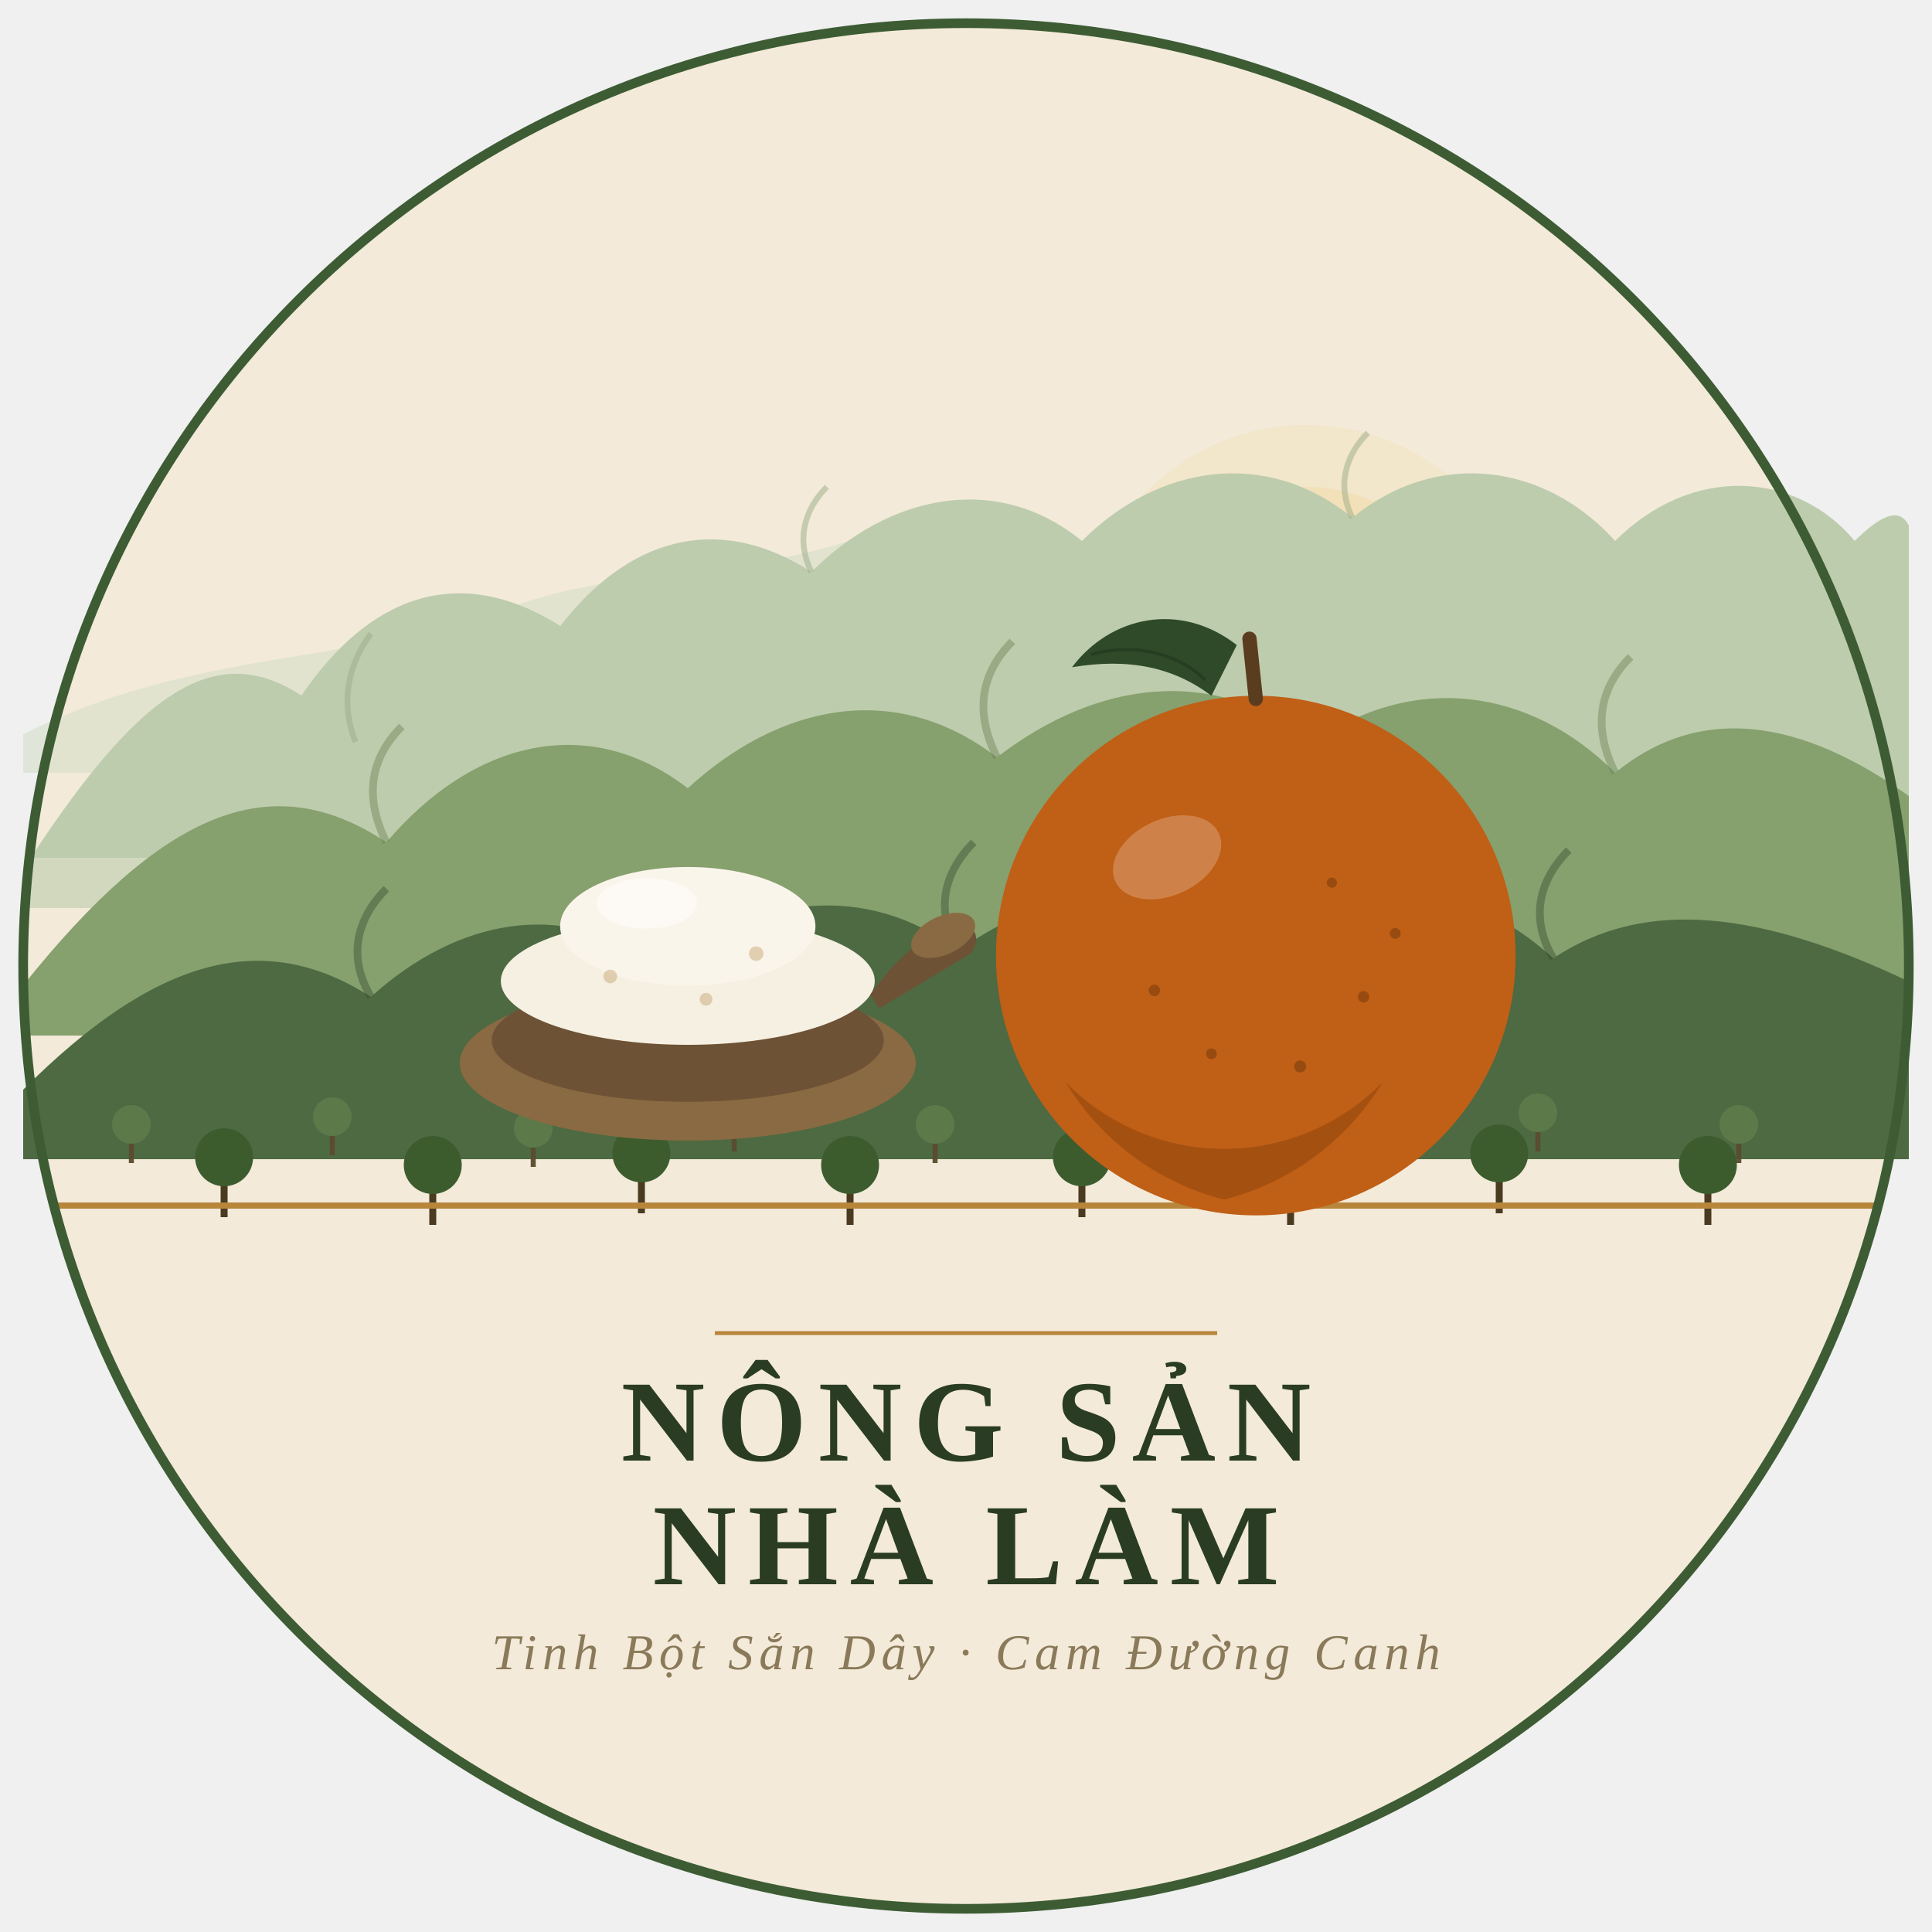
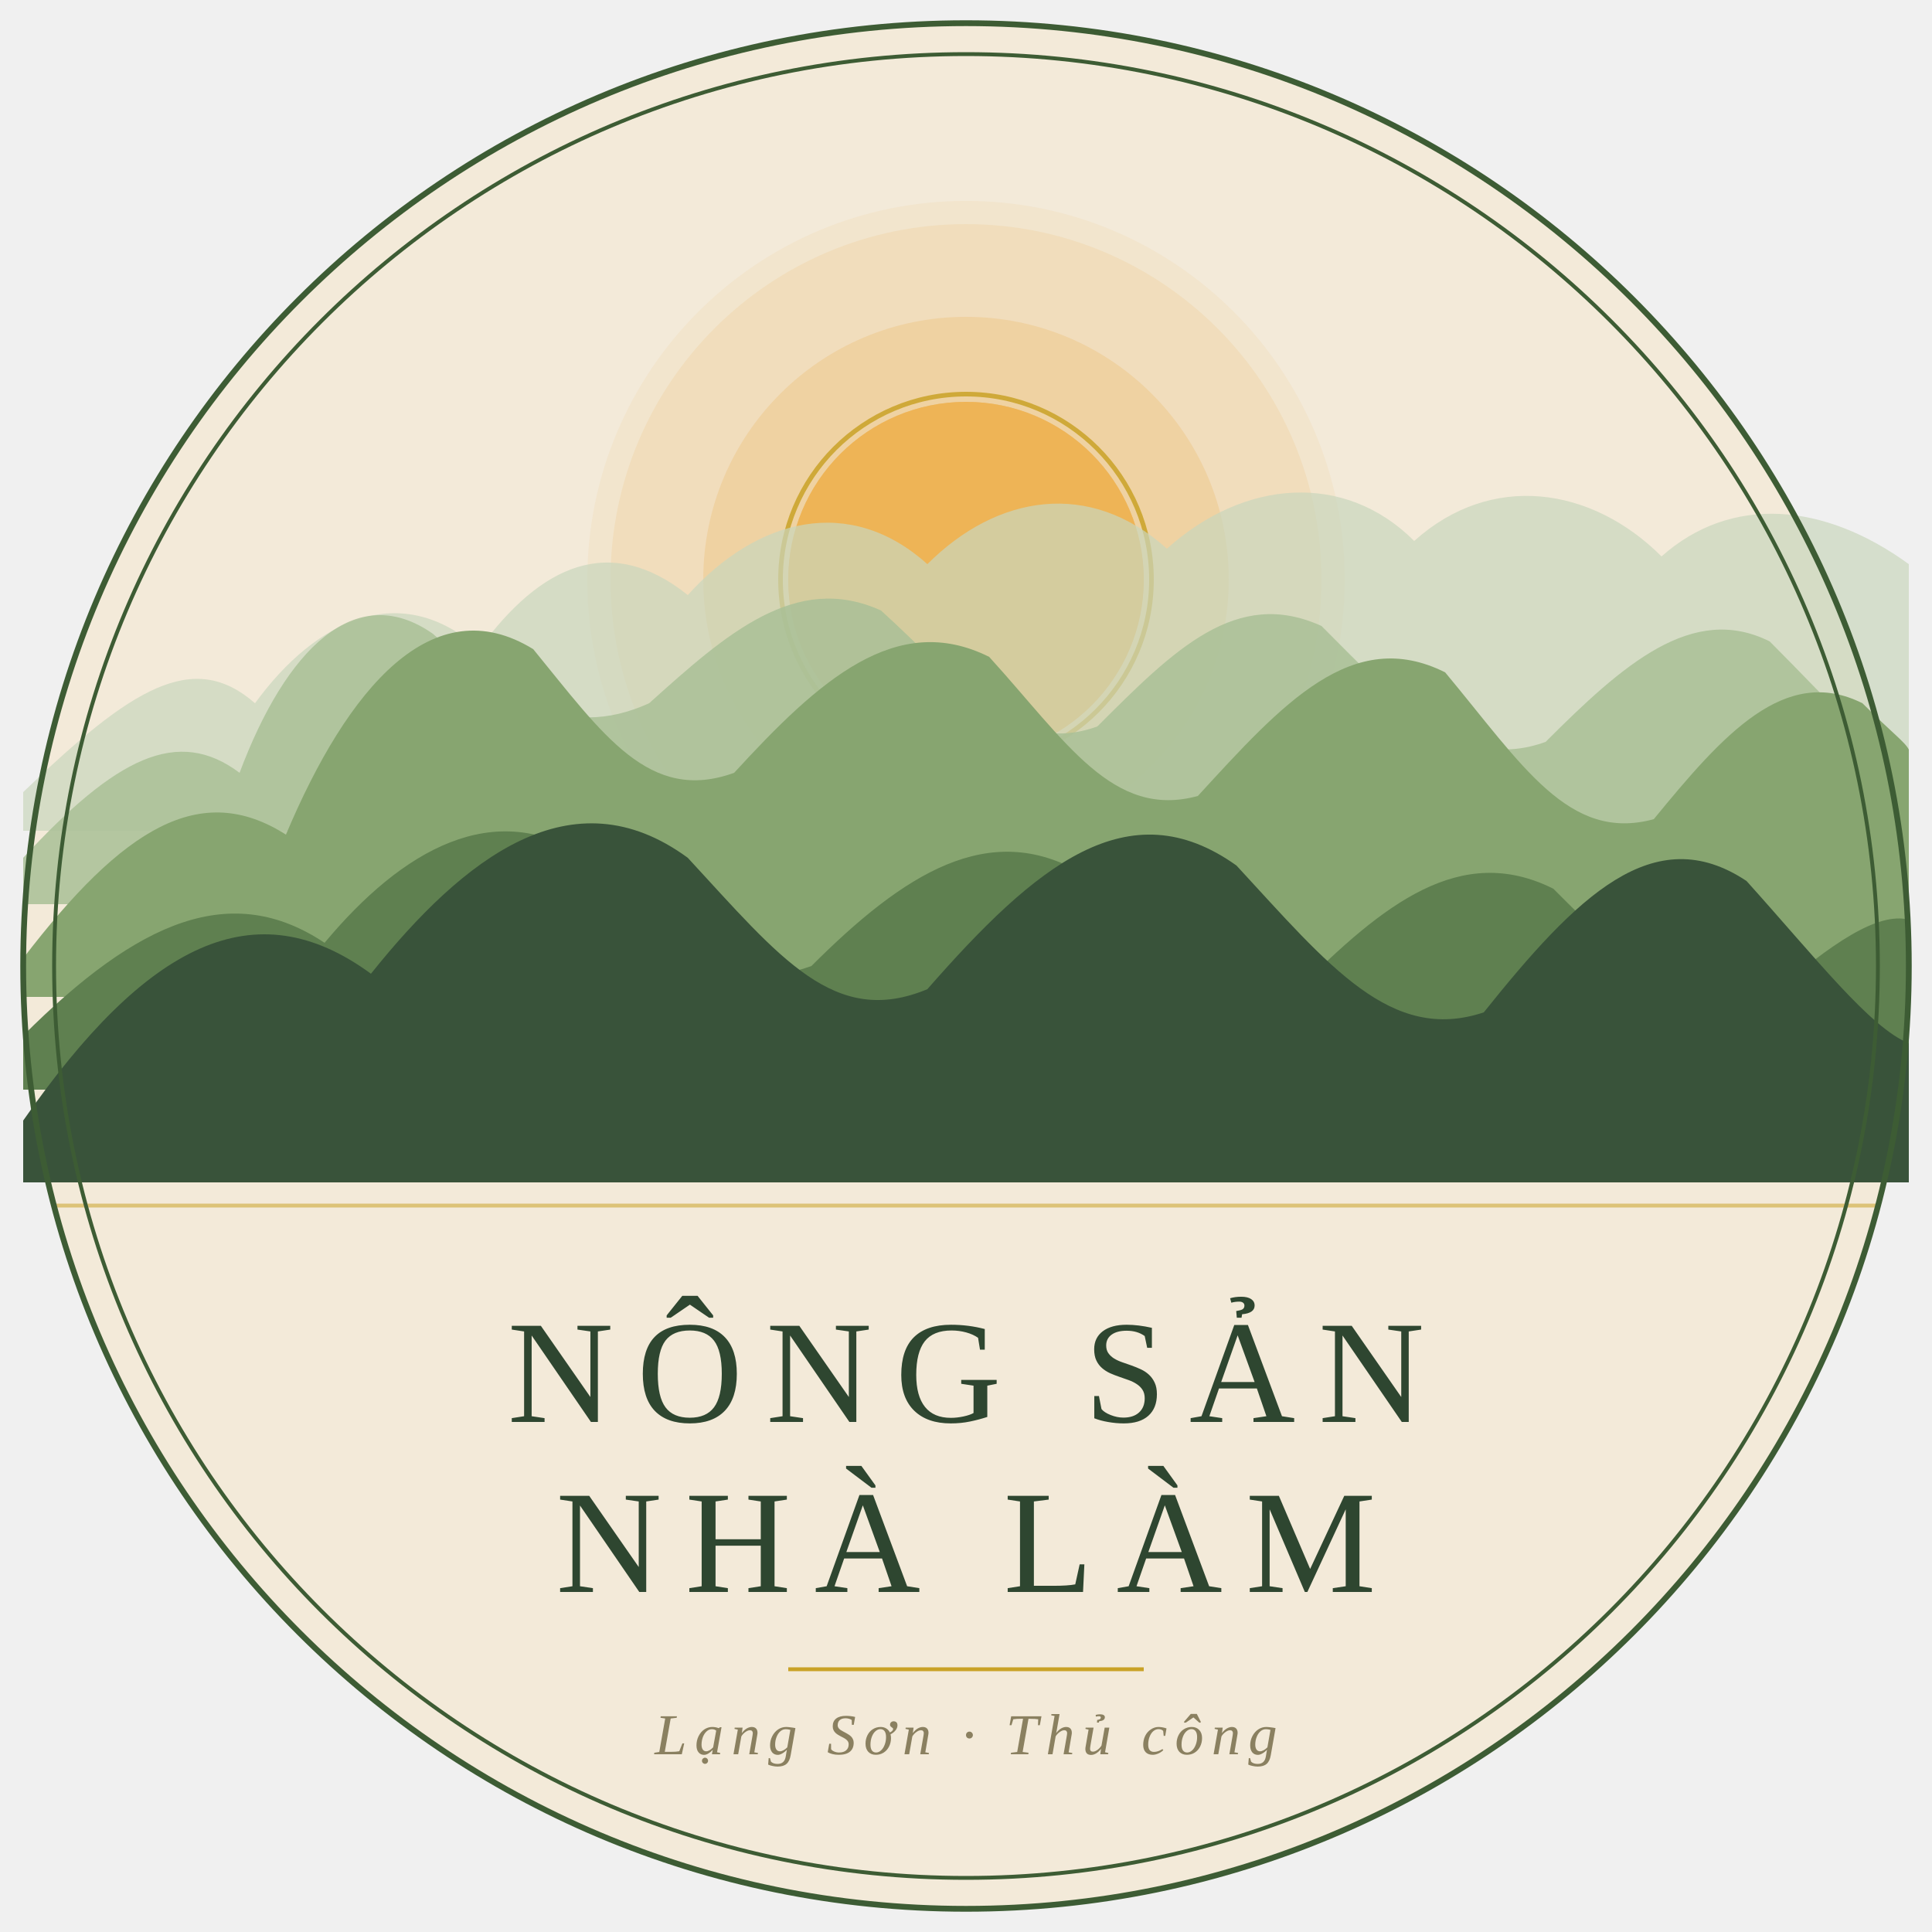
- <svg xmlns="http://www.w3.org/2000/svg" viewBox="0 0 500 500" role="img" aria-label="Nông Sản Nhà Làm — Tinh Bột Sắn Dây và Cam Đường Canh">
+ <svg xmlns="http://www.w3.org/2000/svg" viewBox="0 0 500 500" role="img" aria-label="Nông Sản Nhà Làm — Lạng Sơn, thủ công">
  <defs>
-     <g id="sun">
-       <circle cx="0" cy="0" r="58" fill="#f0d18a" opacity="0.18" />
-       <circle cx="0" cy="0" r="42" fill="#f0d18a" opacity="0.28" />
-       <circle cx="0" cy="0" r="28" fill="#d9a238" />
-       <circle cx="0" cy="0" r="28" fill="#f6dfa0" opacity="0.35" />
-     </g>
-     <g id="orangeFruit">
-       <circle cx="0" cy="15" r="82" fill="#c05f16" />
-       <path d="M40,55 A82,82 0 0 1 -10,92 A82,82 0 0 1 -60,55 A70,70 0 0 0 40,55 Z" fill="#7a3a0a" opacity="0.4" />
-       <ellipse cx="-28" cy="-16" rx="18" ry="12" fill="#fff" opacity="0.22" transform="rotate(-25 -28 -16)" />
-       <g fill="#5a2c08" opacity="0.4">
-         <circle cx="-32" cy="26" r="1.8" />
-         <circle cx="-14" cy="46" r="1.7" />
-         <circle cx="14" cy="50" r="1.9" />
-         <circle cx="34" cy="28" r="1.8" />
-         <circle cx="24" cy="-8" r="1.6" />
-         <circle cx="44" cy="8" r="1.7" />
-       </g>
-       <path d="M0,-66 L-2,-85" stroke="#5a3d1e" stroke-width="4.5" stroke-linecap="round" />
-       <path d="M-6,-83 C-24,-97 -46,-92 -58,-76 C-40,-79 -26,-76 -14,-67 Z" fill="#2f4a28" />
-       <path d="M-52,-80 C-38,-84 -24,-80 -16,-72" fill="none" stroke="#1c2f18" stroke-width="1" opacity="0.5" />
-     </g>
-     <g id="starchBag">
-       <ellipse cx="0" cy="34" rx="50" ry="17" fill="#8a6a42" />
-       <ellipse cx="0" cy="29" rx="43" ry="13.5" fill="#6e5236" />
-       <ellipse cx="0" cy="16" rx="41" ry="14" fill="#f5f0e2" />
-       <ellipse cx="0" cy="4" rx="28" ry="13" fill="#faf5ea" />
-       <ellipse cx="-9" cy="-1" rx="11" ry="5.5" fill="#fff" opacity="0.5" />
-       <g fill="#c9a877" opacity="0.5">
-         <circle cx="15" cy="10" r="1.6" />
-         <circle cx="-17" cy="15" r="1.5" />
-         <circle cx="4" cy="20" r="1.4" />
-       </g>
-       <path d="M42,22 L62,10 C64,8 64,3 59,4 C52,5 45,12 40,19 Z" fill="#6e5236" />
-       <ellipse cx="56" cy="6" rx="7.5" ry="4.2" fill="#8a6a42" transform="rotate(-25 56 6)" />
-     </g>
-     <g id="treeSmall">
-       <line x1="0" y1="0" x2="0" y2="6" stroke="#5a4a30" stroke-width="1.3" />
-       <circle cx="0" cy="-4" r="5" fill="#5c7a4a" />
-     </g>
-     <g id="treeBig">
-       <line x1="0" y1="0" x2="0" y2="9" stroke="#4a3a20" stroke-width="1.8" />
-       <circle cx="0" cy="-6.5" r="7.5" fill="#3c5c2e" />
-     </g>
-     <g id="landscape">
-       <circle cx="250" cy="250" r="244" fill="#f3ead9" />
-       <path d="M6,190 C50,168 90,172 130,158 C160,146 195,150 225,138 C255,148 285,140 315,150 C345,138 380,144 410,156 C440,146 470,152 494,162 L494,200 L6,200 Z" fill="#d3ddc6" opacity="0.55" />
-       <use href="#sun" x="338" y="168" />
-       <path d="M6,225 C35,180 55,165 78,180 C95,155 118,145 145,162 C162,140 185,132 210,148 C230,128 258,122 280,140 C300,120 328,116 350,134 C372,116 400,120 418,140 C438,120 465,122 480,140 C488,132 492,132 494,136 L494,235 L6,235 Z" fill="#bdccac" />
-       <g stroke="#9aab88" stroke-width="1.5" opacity="0.5" fill="none">
-         <path d="M92,192 C88,182 90,172 96,164" />
-         <path d="M210,148 C206,140 208,132 214,126" />
-         <path d="M350,134 C346,126 348,118 354,112" />
-       </g>
-       <rect x="6" y="222" width="488" height="16" fill="#f3ead9" opacity="0.4" />
-       <path d="M6,255 C42,210 70,198 100,218 C122,192 152,184 178,204 C202,182 232,176 258,196 C284,176 314,172 340,192 C366,174 396,178 418,200 C440,182 466,186 494,206 L494,268 L6,268 Z" fill="#86a06e" />
-       <g stroke="#6a8256" stroke-width="2" opacity="0.45" fill="none">
-         <path d="M100,218 C94,206 96,196 104,188" />
-         <path d="M258,196 C252,184 254,174 262,166" />
-         <path d="M418,200 C412,188 414,178 422,170" />
-       </g>
-       <path d="M6,282 C40,248 68,240 96,258 C118,238 146,232 170,250 C196,232 224,228 248,246 C274,228 302,224 326,242 C352,224 380,228 402,248 C426,232 456,236 494,254 L494,300 L6,300 Z" fill="#4d6a42" />
-       <g stroke="#31472a" stroke-width="2" opacity="0.4" fill="none">
-         <path d="M96,258 C90,248 92,238 100,230" />
-         <path d="M248,246 C242,236 244,226 252,218" />
-         <path d="M402,248 C396,238 398,228 406,220" />
-       </g>
-       <g opacity="0.95">
-         <use href="#treeSmall" x="34" y="295" />
-         <use href="#treeSmall" x="86" y="293" />
-         <use href="#treeSmall" x="138" y="296" />
-         <use href="#treeSmall" x="190" y="292" />
-         <use href="#treeSmall" x="242" y="295" />
-         <use href="#treeSmall" x="294" y="293" />
-         <use href="#treeSmall" x="346" y="296" />
-         <use href="#treeSmall" x="398" y="292" />
-         <use href="#treeSmall" x="450" y="295" />
-       </g>
-       <g>
-         <use href="#treeBig" x="58" y="306" />
-         <use href="#treeBig" x="112" y="308" />
-         <use href="#treeBig" x="166" y="305" />
-         <use href="#treeBig" x="220" y="308" />
-         <use href="#treeBig" x="280" y="306" />
-         <use href="#treeBig" x="334" y="308" />
-         <use href="#treeBig" x="388" y="305" />
-         <use href="#treeBig" x="442" y="308" />
-       </g>
-       <line x1="14" y1="312" x2="486" y2="312" stroke="#b8863b" stroke-width="1.6" />
-       <circle cx="250" cy="250" r="244" fill="none" stroke="#3d5c34" stroke-width="2.5" />
+     <g id="sunrise">
+       <circle cx="0" cy="0" r="98" fill="#e8a33c" opacity="0.08" />
+       <circle cx="0" cy="0" r="92" fill="#e8a33c" opacity="0.12" />
+       <circle cx="0" cy="0" r="68" fill="#e8a33c" opacity="0.2" />
+       <circle cx="0" cy="0" r="46" fill="#eaa63f" />
+       <circle cx="0" cy="0" r="46" fill="#f5c877" opacity="0.4" />
+       <circle cx="0" cy="0" r="48" fill="none" stroke="#c9a227" stroke-width="1.2" opacity="0.85" />
    </g>
  </defs>
-   <use href="#landscape" />
-   <g transform="translate(178,235) scale(1.18)">
-     <use href="#starchBag" />
-   </g>
-   <g transform="translate(325,235) scale(0.82)">
-     <use href="#orangeFruit" />
-   </g>
-   <line x1="185" y1="345" x2="315" y2="345" stroke="#b8863b" stroke-width="1" />
-   <text x="250" y="378" text-anchor="middle" font-family="Cambria, Georgia, 'Times New Roman', serif" font-weight="700" font-size="30" letter-spacing="3" fill="#2a3d24">NÔNG SẢN</text>
-   <text x="250" y="410" text-anchor="middle" font-family="Cambria, Georgia, 'Times New Roman', serif" font-weight="700" font-size="30" letter-spacing="3" fill="#2a3d24">NHÀ LÀM</text>
-   <text x="250" y="432" text-anchor="middle" font-family="Cambria, Georgia, 'Times New Roman', serif" font-style="italic" font-size="13" letter-spacing="1.5" fill="#8a7a5a">Tinh Bột Sắn Dây · Cam Đường Canh</text>
+   <circle cx="250" cy="250" r="244" fill="#f3ead9" />
+   <use href="#sunrise" x="250" y="150" />
+   <path d="M6,205 C34,178 50,168 66,182 C82,160 104,150 124,168 C140,146 158,138 178,154 C196,134 220,128 240,146 C258,128 282,124 302,142 C322,124 348,122 366,140 C386,122 412,126 430,144 C448,128 472,130 494,146 L494,215 L6,215 Z" fill="#c9d6bc" opacity="0.7" />
+   <path d="M6,222 C30,196 46,188 62,200 C74,168 92,150 112,164 C130,180 146,192 168,182 C188,164 206,148 228,158 C248,176 262,196 284,188 C304,168 320,152 342,162 C362,182 378,200 400,192 C420,172 438,156 458,166 C474,182 486,196 494,198 L494,234 L6,234 Z" fill="#a9c096" opacity="0.85" />
+   <path d="M6,248 C32,214 52,202 74,216 C90,178 112,152 138,168 C156,190 168,208 190,200 C212,176 232,158 256,170 C276,192 288,212 310,206 C332,182 350,162 374,174 C394,198 406,218 428,212 C446,190 462,172 482,182 C490,190 493,192 494,194 L494,258 L6,258 Z" fill="#87a570" />
+   <path d="M6,268 C36,238 60,228 84,244 C104,220 128,206 152,222 C174,244 188,258 210,250 C234,226 256,212 280,226 C300,246 314,262 336,256 C358,234 378,218 402,230 C422,250 436,264 458,258 C474,244 486,236 494,238 L494,282 L6,282 Z" fill="#5f8050" />
+   <path d="M6,290 C38,244 66,230 96,252 C120,222 148,200 178,222 C202,248 216,266 240,256 C268,224 292,204 320,224 C344,250 360,270 384,262 C408,232 428,212 452,228 C470,248 484,266 494,270 L494,306 L6,306 Z" fill="#39533a" />
+   <line x1="14" y1="312" x2="486" y2="312" stroke="#c9a227" stroke-width="1" opacity="0.55" />
+   <text x="250" y="368" text-anchor="middle" font-family="Cambria, Georgia, 'Times New Roman', serif" font-weight="500" font-size="38" letter-spacing="6" fill="#2e4630">NÔNG SẢN</text>
+   <text x="250" y="412" text-anchor="middle" font-family="Cambria, Georgia, 'Times New Roman', serif" font-weight="500" font-size="38" letter-spacing="6" fill="#2e4630">NHÀ LÀM</text>
+   <line x1="204" y1="432" x2="296" y2="432" stroke="#c9a227" stroke-width="1" />
+   <text x="250" y="454" text-anchor="middle" font-family="Cambria, Georgia, 'Times New Roman', serif" font-style="italic" font-size="15" letter-spacing="2" fill="#8a8060">Lạng Sơn · Thủ công</text>
+   <circle cx="250" cy="250" r="244" fill="none" stroke="#3d5c34" stroke-width="1.5" />
+   <circle cx="250" cy="250" r="236" fill="none" stroke="#3d5c34" stroke-width="1" />
</svg>
